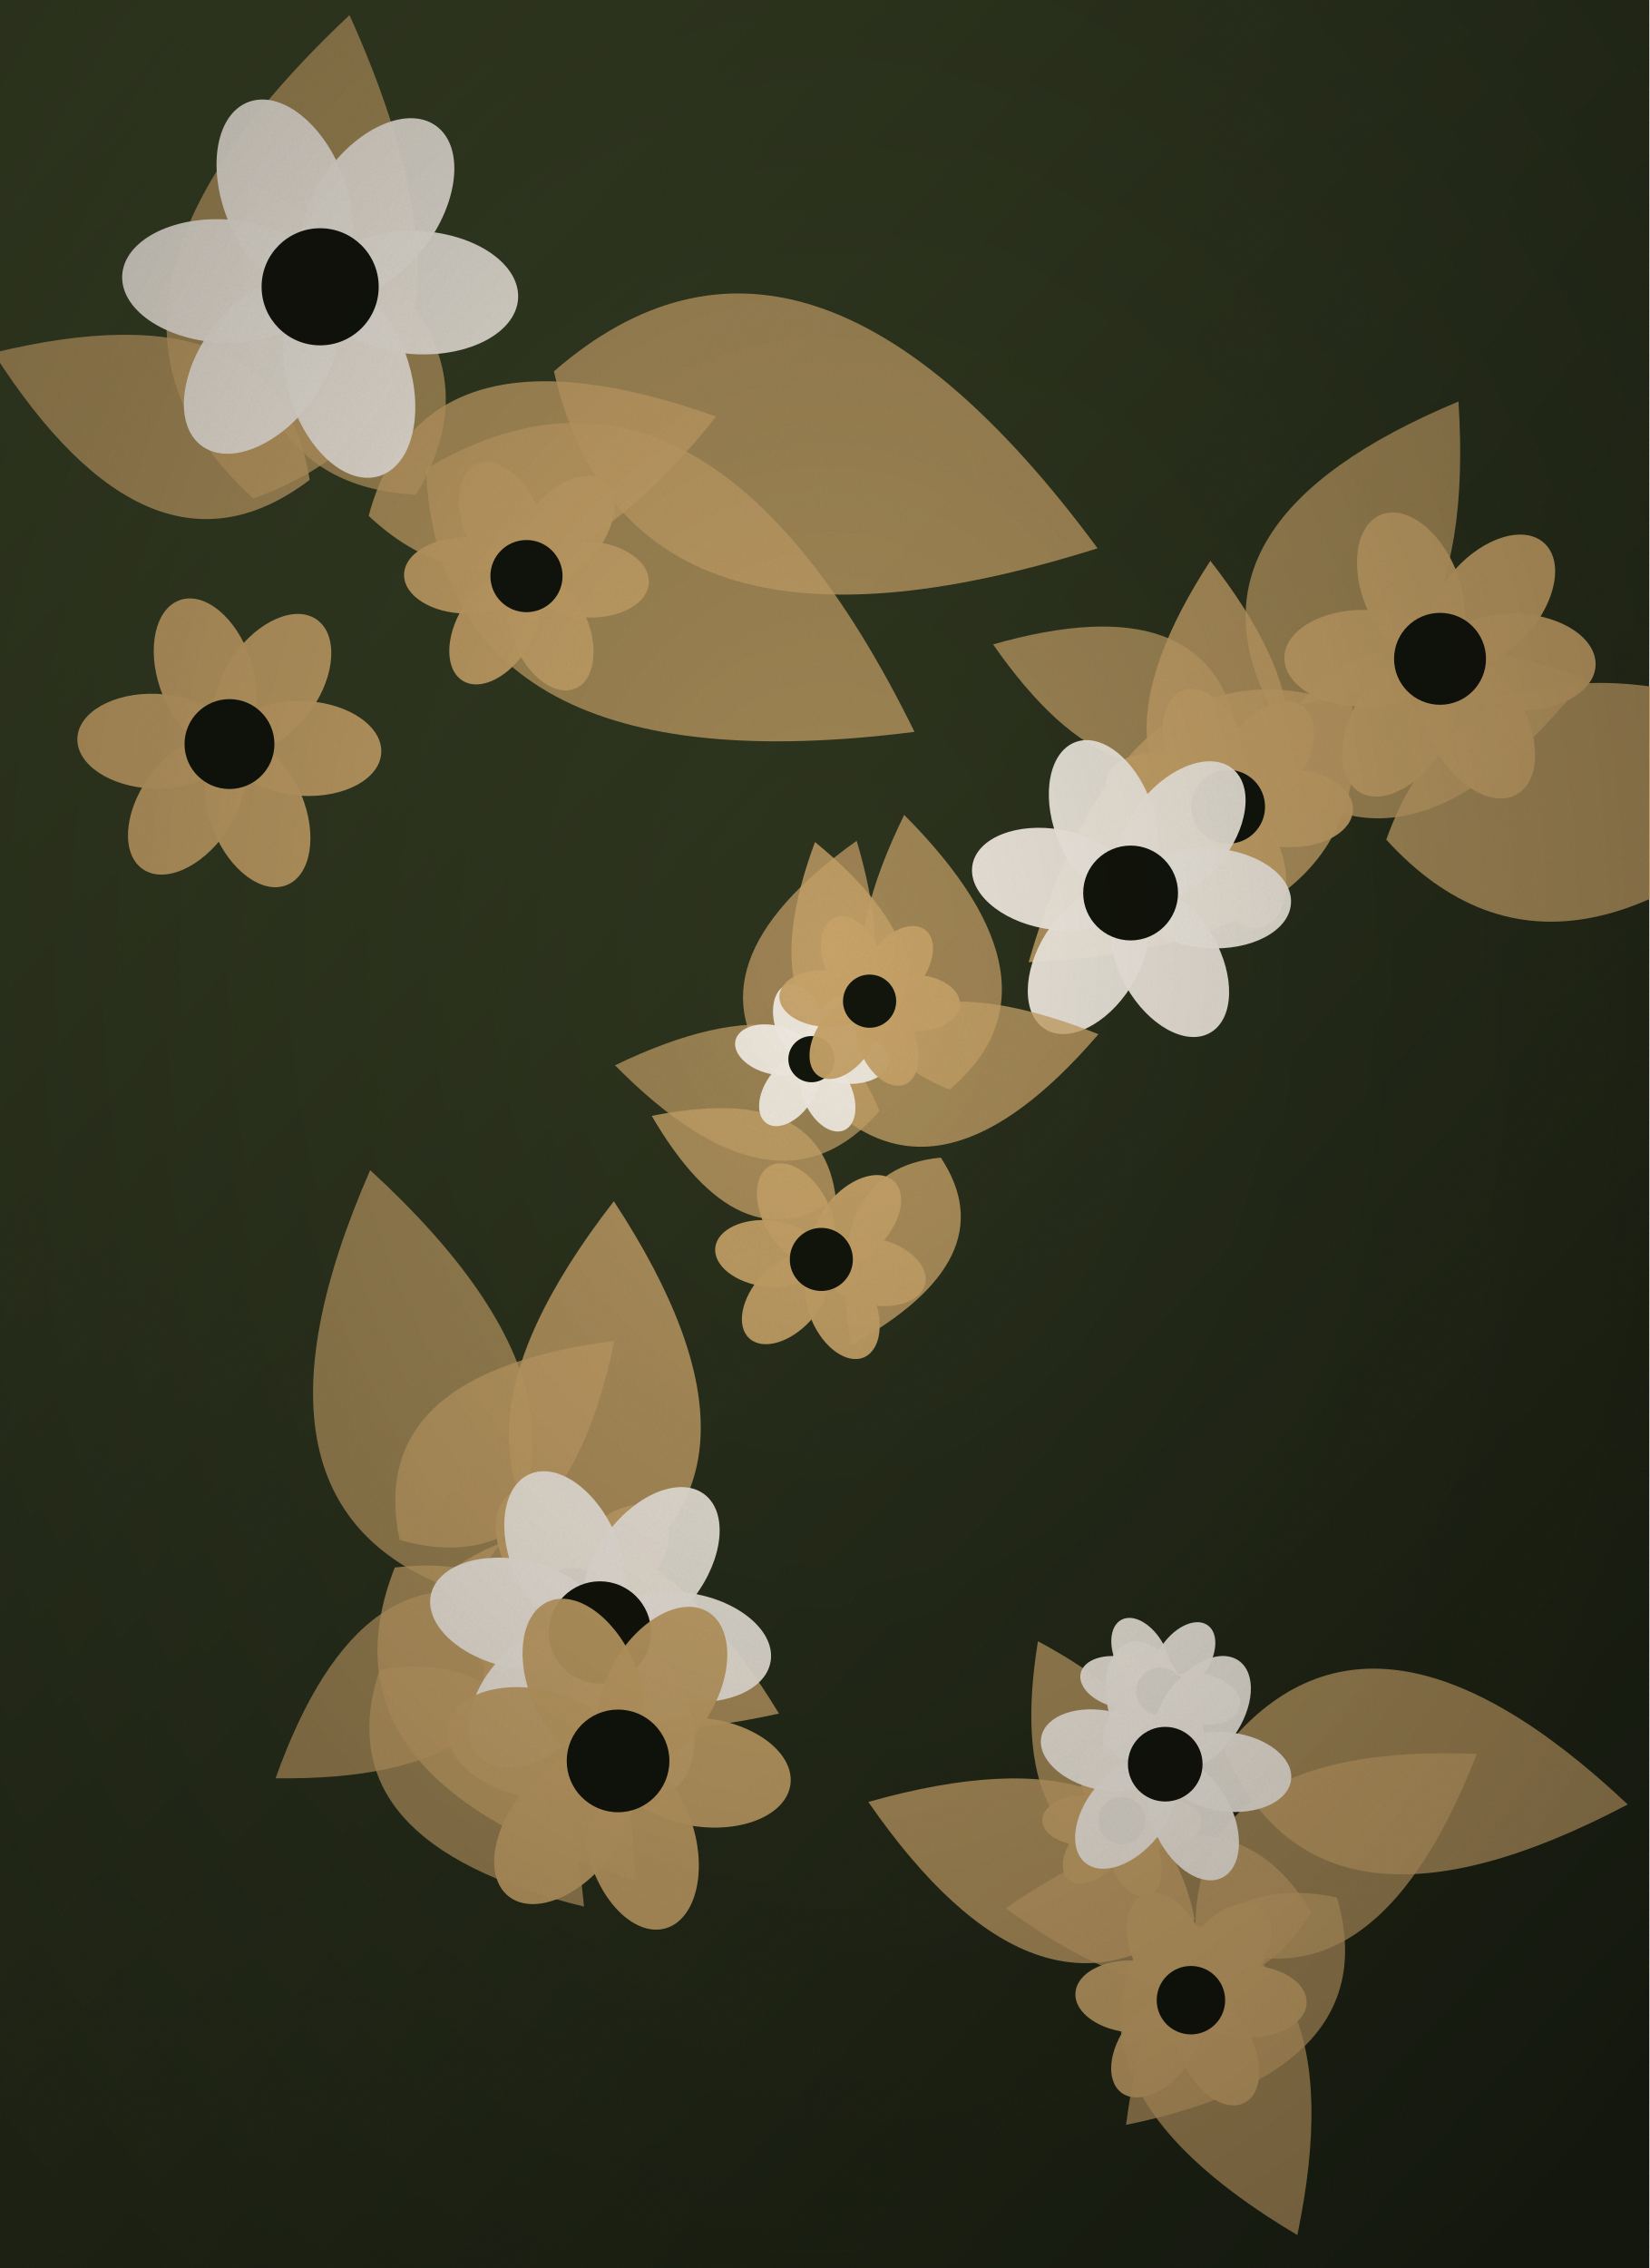
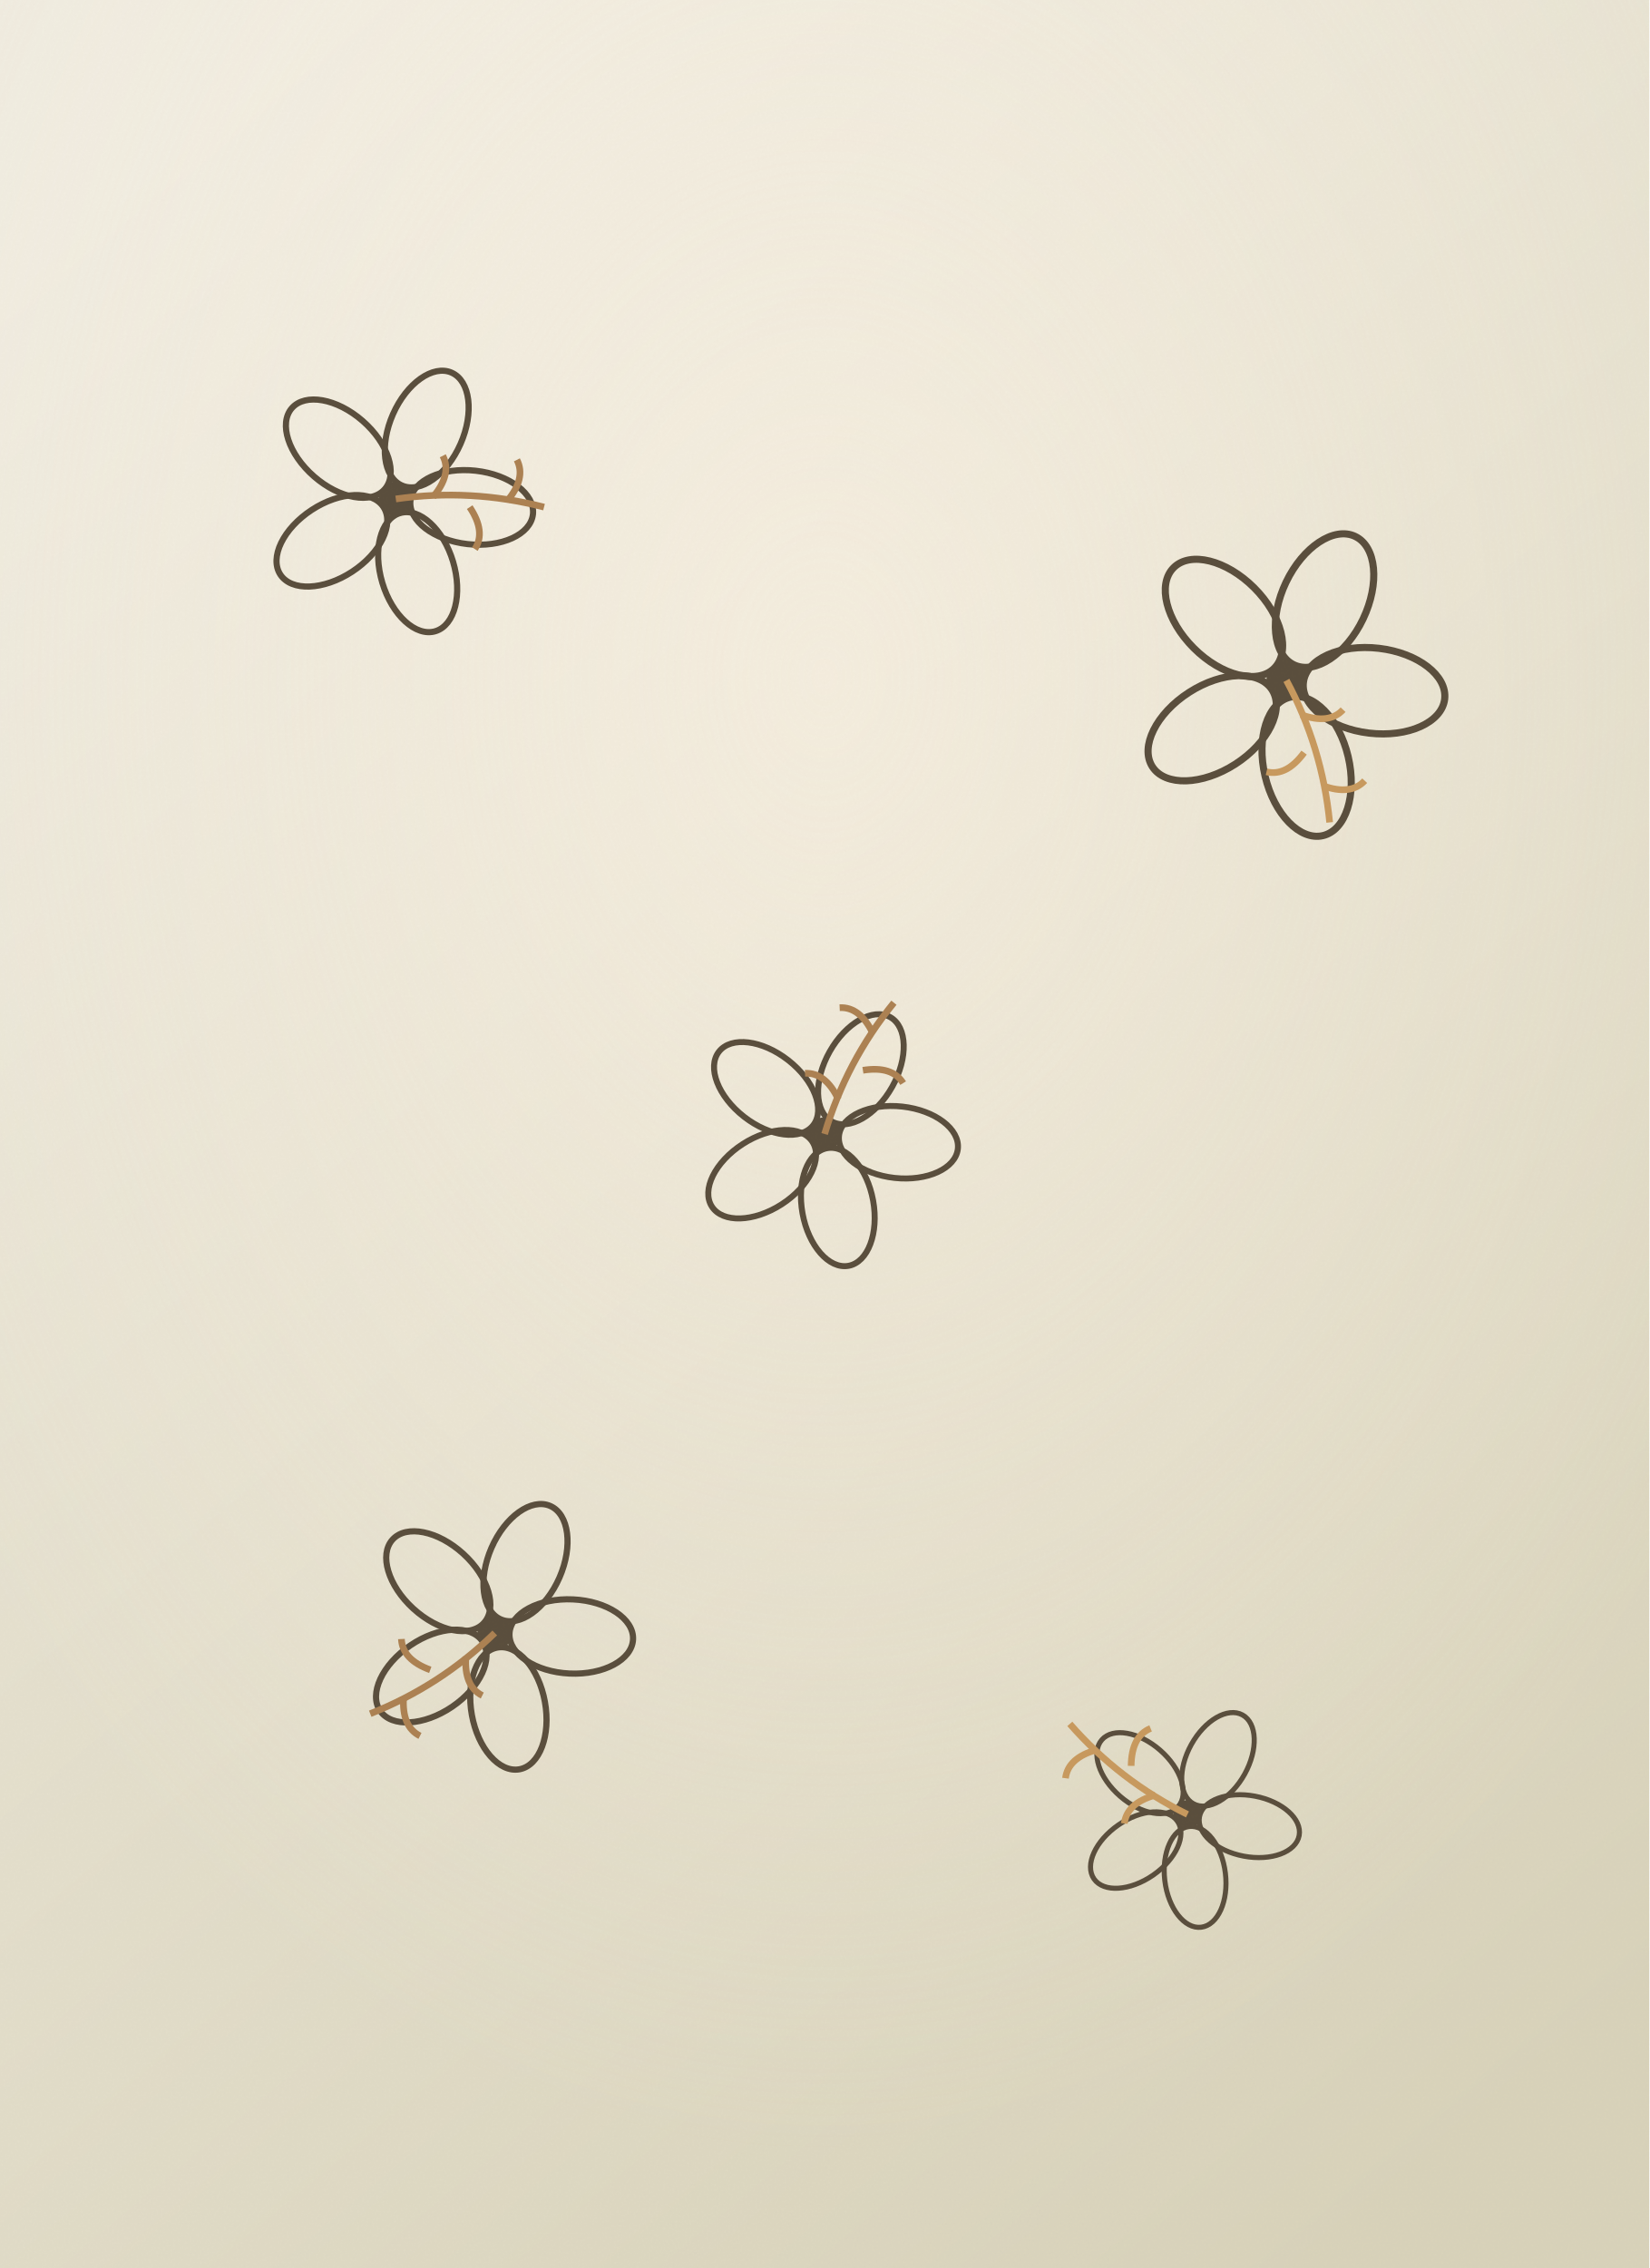
<svg xmlns="http://www.w3.org/2000/svg" width="800" height="1100" viewBox="0 0 800 1100" role="img">
  <defs>
-     <linearGradient id="g7" x1="0.1" y1="0" x2="0.9" y2="1">
-       <stop offset="0%" stop-color="#3a4326" />
-       <stop offset="100%" stop-color="#1c2113" />
+     <linearGradient id="g7" x1="0.2" y1="0" x2="0.8" y2="1">
+       <stop offset="0%" stop-color="#f0ece0" />
+       <stop offset="100%" stop-color="#d9d3ba" />
    </linearGradient>
-     <radialGradient id="v7" cx="50%" cy="42%" r="72%">
-       <stop offset="0%" stop-color="#000000" stop-opacity="0" />
-       <stop offset="100%" stop-color="#000000" stop-opacity="0.3" />
+     <radialGradient id="glow7" cx="50%" cy="30%" r="65%">
+       <stop offset="0%" stop-color="#fff6e8" stop-opacity="0.55" />
+       <stop offset="100%" stop-color="#fff6e8" stop-opacity="0" />
    </radialGradient>
    <filter id="n7">
-       <feTurbulence type="fractalNoise" baseFrequency="0.8" numOctaves="2" stitchTiles="stitch" result="noise" />
-       <feColorMatrix in="noise" type="matrix" values="0 0 0 0 0  0 0 0 0 0  0 0 0 0 0  0 0 0 0.06 0" />
+       <feTurbulence type="fractalNoise" baseFrequency="0.85" numOctaves="2" stitchTiles="stitch" result="noise" />
+       <feColorMatrix in="noise" type="matrix" values="0 0 0 0 0  0 0 0 0 0  0 0 0 0 0  0 0 0 0.035 0" />
    </filter>
  </defs>
  <rect width="800" height="1100" fill="url(#g7)" />
-   <path d="M 150.217 232.732 Q 199.808 150.08 315.522 232.732 Q 199.808 315.384 150.217 232.732 Z" fill="#c9a469" opacity="0.776" transform="rotate(201.8843 150.2171 232.7319)" />
-   <path d="M 206.593 227.446 Q 287.331 92.883 475.72 227.446 Q 287.331 362.01 206.593 227.446 Z" fill="#c9a469" opacity="0.743" transform="rotate(28.28086 206.5934 227.4465)" />
-   <path d="M 122.898 241.764 Q 194.602 122.258 361.91 241.764 Q 194.602 361.27 122.898 241.764 Z" fill="#c9a469" opacity="0.735" transform="rotate(281.2515 122.8981 241.7635)" />
-   <path d="M 201.857 239.92 Q 253.183 154.378 372.942 239.92 Q 253.183 325.463 201.857 239.92 Z" fill="#c9a469" opacity="0.726" transform="rotate(241.9074 201.8572 239.9201)" />
-   <path d="M 268.685 180.109 Q 351.882 41.449 546.006 180.109 Q 351.882 318.769 268.685 180.109 Z" fill="#c9a469" opacity="0.767" transform="rotate(18.02623 268.6854 180.1088)" />
-   <path d="M 178.82 250.211 Q 231.417 162.549 354.143 250.211 Q 231.417 337.873 178.82 250.211 Z" fill="#c9a469" opacity="0.801" transform="rotate(344.0525 178.8198 250.2111)" />
-   <g>
-     <ellipse cx="147.5" cy="363.0" rx="37.5" ry="23.0" fill="#c9a469" opacity="0.96" transform="rotate(3.331631 147.5 363.0)" />
-     <ellipse cx="125.0" cy="394.5" rx="37.5" ry="23.0" fill="#c9a469" opacity="0.96" transform="rotate(67.83592 125.0 394.5)" />
-     <ellipse cx="90.6" cy="390.7" rx="37.5" ry="23.0" fill="#c9a469" opacity="0.96" transform="rotate(124.7325 90.6 390.7)" />
-     <ellipse cx="75.0" cy="359.5" rx="37.5" ry="23.0" fill="#c9a469" opacity="0.96" transform="rotate(182.2 75.0 359.5)" />
-     <ellipse cx="99.5" cy="326.5" rx="37.5" ry="23.0" fill="#c9a469" opacity="0.96" transform="rotate(251.07 99.5 326.5)" />
-     <ellipse cx="132.1" cy="331.2" rx="37.5" ry="23.0" fill="#c9a469" opacity="0.96" transform="rotate(305.0377 132.1 331.2)" />
-     <circle cx="111.311" cy="360.879" r="21.8" fill="#12150c" />
+   <rect width="800" height="1100" fill="url(#glow7)" />
+   <g fill="none" stroke="#5b4f3d" stroke-width="2.988">
+     <ellipse cx="228.8" cy="246.1" rx="29.9" ry="17.9" transform="rotate(6.426176 228.8 246.1)" />
+     <ellipse cx="202.6" cy="277.5" rx="29.9" ry="17.9" transform="rotate(73.32325 202.6 277.5)" />
+     <ellipse cx="161.0" cy="262.3" rx="29.9" ry="17.9" transform="rotate(146.7958 161.0 262.3)" />
+     <ellipse cx="164.1" cy="217.6" rx="29.9" ry="17.9" transform="rotate(221.0788 164.1 217.6)" />
+     <ellipse cx="207.0" cy="208.1" rx="29.9" ry="17.9" transform="rotate(293.8027 207.0 208.1)" />
+     <circle cx="192" cy="242" r="8.4" fill="#5b4f3d" stroke="none" />
  </g>
-   <g>
-     <ellipse cx="202.5" cy="141.9" rx="48.9" ry="29.9" fill="#f4ede3" opacity="0.96" transform="rotate(3.418393 202.5 141.9)" />
-     <ellipse cx="169.4" cy="184.2" rx="48.9" ry="29.9" fill="#f4ede3" opacity="0.96" transform="rotate(72.66418 169.4 184.2)" />
-     <ellipse cx="127.0" cy="177.0" rx="48.9" ry="29.9" fill="#f4ede3" opacity="0.96" transform="rotate(126.7423 127.0 177.0)" />
-     <ellipse cx="108.1" cy="136.3" rx="48.9" ry="29.9" fill="#f4ede3" opacity="0.96" transform="rotate(183.381 108.1 136.3)" />
-     <ellipse cx="138.1" cy="95.1" rx="48.9" ry="29.9" fill="#f4ede3" opacity="0.96" transform="rotate(248.6369 138.1 95.1)" />
-     <ellipse cx="182.9" cy="100.7" rx="48.9" ry="29.9" fill="#f4ede3" opacity="0.96" transform="rotate(305.7544 182.9 100.7)" />
-     <circle cx="155.294" cy="139.095" r="28.4" fill="#12150c" />
+   <g stroke="#ad8253" stroke-width="3.24" fill="none" transform="rotate(3.142318 192 242)">
+     <path d="M 192 242 Q 228 234.8 264 242" />
+     <path d="M 210 240 q 8.64 -11.52 3.6 -20.16" />
+     <path d="M 228 244 q 8.64 11.52 3.6 20.16" />
+     <path d="M 246 240 q 8.64 -11.52 3.6 -20.16" />
  </g>
-   <g>
-     <ellipse cx="284.6" cy="281.0" rx="30.2" ry="18.5" fill="#c9a469" opacity="0.96" transform="rotate(3.206739 284.6 281.0)" />
-     <ellipse cx="267.1" cy="306.2" rx="30.2" ry="18.5" fill="#c9a469" opacity="0.96" transform="rotate(66.45106 267.1 306.2)" />
-     <ellipse cx="240.2" cy="304.4" rx="30.2" ry="18.5" fill="#c9a469" opacity="0.96" transform="rotate(121.2918 240.2 304.4)" />
-     <ellipse cx="226.2" cy="279.1" rx="30.2" ry="18.5" fill="#c9a469" opacity="0.96" transform="rotate(180.6825 226.2 279.1)" />
-     <ellipse cx="243.4" cy="252.7" rx="30.2" ry="18.5" fill="#c9a469" opacity="0.96" transform="rotate(245.9053 243.4 252.7)" />
-     <ellipse cx="274.1" cy="256.9" rx="30.2" ry="18.5" fill="#c9a469" opacity="0.96" transform="rotate(309.7538 274.1 256.9)" />
-     <circle cx="255.376" cy="279.412" r="17.5" fill="#12150c" />
+   <g fill="none" stroke="#5b4f3d" stroke-width="3.455">
+     <ellipse cx="666.5" cy="335.0" rx="34.5" ry="20.7" transform="rotate(6.754261 666.5 335.0)" />
+     <ellipse cx="633.8" cy="371.7" rx="34.5" ry="20.7" transform="rotate(76.7077 633.8 371.7)" />
+     <ellipse cx="588.0" cy="353.2" rx="34.5" ry="20.7" transform="rotate(147.2594 588.0 353.2)" />
+     <ellipse cx="593.7" cy="299.7" rx="34.5" ry="20.7" transform="rotate(224.9525 593.7 299.7)" />
+     <ellipse cx="642.5" cy="291.3" rx="34.5" ry="20.7" transform="rotate(295.5337 642.5 291.3)" />
+     <circle cx="624" cy="330" r="9.7" fill="#5b4f3d" stroke="none" />
  </g>
-   <path d="M 615.703 373.433 Q 663.58 293.636 775.295 373.433 Q 663.58 453.229 615.703 373.433 Z" fill="#c9a469" opacity="0.766" transform="rotate(343.8642 615.7026 373.4325)" />
-   <path d="M 615.844 342.29 Q 667.948 255.449 789.525 342.29 Q 667.948 429.131 615.844 342.29 Z" fill="#c9a469" opacity="0.736" transform="rotate(301.8349 615.8437 342.2897)" />
-   <path d="M 593.135 409.838 Q 634.525 340.856 731.099 409.838 Q 634.525 478.82 593.135 409.838 Z" fill="#c9a469" opacity="0.829" transform="rotate(267.4907 593.1355 409.8383)" />
-   <path d="M 672.437 407.249 Q 740.539 293.745 899.445 407.249 Q 740.539 520.752 672.437 407.249 Z" fill="#c9a469" opacity="0.796" transform="rotate(348.6096 672.4371 407.2486)" />
-   <path d="M 600.297 354.847 Q 638.066 291.897 726.195 354.847 Q 638.066 417.796 600.297 354.847 Z" fill="#c9a469" opacity="0.732" transform="rotate(199.6358 600.2968 354.8465)" />
-   <path d="M 655.885 342.647 Q 715.891 242.637 855.905 342.647 Q 715.891 442.657 655.885 342.647 Z" fill="#c9a469" opacity="0.843" transform="rotate(141.6806 655.8849 342.6469)" />
-   <g>
-     <ellipse cx="625.5" cy="392.0" rx="30.8" ry="18.9" fill="#c9a469" opacity="0.96" transform="rotate(1.280976 625.5 392.0)" />
-     <ellipse cx="603.9" cy="420.0" rx="30.8" ry="18.9" fill="#c9a469" opacity="0.96" transform="rotate(74.1888 603.9 420.0)" />
-     <ellipse cx="578.0" cy="415.2" rx="30.8" ry="18.9" fill="#c9a469" opacity="0.96" transform="rotate(126.5354 578.0 415.2)" />
-     <ellipse cx="566.6" cy="384.8" rx="30.8" ry="18.9" fill="#c9a469" opacity="0.96" transform="rotate(192.495 566.6 384.8)" />
-     <ellipse cx="584.8" cy="363.6" rx="30.8" ry="18.9" fill="#c9a469" opacity="0.96" transform="rotate(248.4152 584.8 363.6)" />
-     <ellipse cx="613.6" cy="367.4" rx="30.8" ry="18.9" fill="#c9a469" opacity="0.96" transform="rotate(306.7191 613.6 367.4)" />
-     <circle cx="595.733" cy="391.291" r="17.9" fill="#12150c" />
+   <g stroke="#c99a5f" stroke-width="3.24" fill="none" transform="rotate(73.06327 624 330)">
+     <path d="M 624 330 Q 660 322.8 696 330" />
+     <path d="M 642 328 q 8.64 -11.52 3.6 -20.16" />
+     <path d="M 660 332 q 8.64 11.52 3.6 20.16" />
+     <path d="M 678 328 q 8.64 -11.52 3.6 -20.16" />
  </g>
-   <g>
-     <ellipse cx="586.7" cy="435.6" rx="39.6" ry="24.3" fill="#f4ede3" opacity="0.96" transform="rotate(3.788219 586.7 435.6)" />
-     <ellipse cx="567.4" cy="466.5" rx="39.6" ry="24.3" fill="#f4ede3" opacity="0.96" transform="rotate(60.3495 567.4 466.5)" />
-     <ellipse cx="528.0" cy="465.6" rx="39.6" ry="24.3" fill="#f4ede3" opacity="0.96" transform="rotate(122.2123 528.0 465.6)" />
-     <ellipse cx="510.7" cy="426.4" rx="39.6" ry="24.3" fill="#f4ede3" opacity="0.96" transform="rotate(190.1281 510.7 426.4)" />
-     <ellipse cx="535.3" cy="397.1" rx="39.6" ry="24.3" fill="#f4ede3" opacity="0.96" transform="rotate(249.994 535.3 397.1)" />
-     <ellipse cx="572.8" cy="403.5" rx="39.6" ry="24.3" fill="#f4ede3" opacity="0.96" transform="rotate(309.4584 572.8 403.5)" />
-     <circle cx="548.421" cy="433.112" r="23.0" fill="#12150c" />
+   <g fill="none" stroke="#5b4f3d" stroke-width="2.998">
+     <ellipse cx="277.1" cy="793.7" rx="30.0" ry="18.0" transform="rotate(2.693796 277.1 793.7)" />
+     <ellipse cx="246.6" cy="828.6" rx="30.0" ry="18.0" transform="rotate(79.70015 246.6 828.6)" />
+     <ellipse cx="209.2" cy="812.9" rx="30.0" ry="18.0" transform="rotate(145.8103 209.2 812.9)" />
+     <ellipse cx="212.6" cy="766.9" rx="30.0" ry="18.0" transform="rotate(222.4217 212.6 766.9)" />
+     <ellipse cx="254.9" cy="757.9" rx="30.0" ry="18.0" transform="rotate(293.5835 254.9 757.9)" />
+     <circle cx="240" cy="792" r="8.4" fill="#5b4f3d" stroke="none" />
  </g>
-   <g>
-     <ellipse cx="735.6" cy="321.1" rx="38.4" ry="23.5" fill="#c9a469" opacity="0.96" transform="rotate(2.41606 735.6 321.1)" />
-     <ellipse cx="716.8" cy="351.9" rx="38.4" ry="23.5" fill="#c9a469" opacity="0.96" transform="rotate(60.53574 716.8 351.9)" />
-     <ellipse cx="679.3" cy="351.3" rx="38.4" ry="23.5" fill="#c9a469" opacity="0.96" transform="rotate(121.1717 679.3 351.3)" />
-     <ellipse cx="661.4" cy="319.3" rx="38.4" ry="23.5" fill="#c9a469" opacity="0.96" transform="rotate(180.3008 661.4 319.3)" />
-     <ellipse cx="684.4" cy="285.2" rx="38.4" ry="23.5" fill="#c9a469" opacity="0.96" transform="rotate(247.6935 684.4 285.2)" />
-     <ellipse cx="723.3" cy="291.9" rx="38.4" ry="23.5" fill="#c9a469" opacity="0.96" transform="rotate(311.8993 723.3 291.9)" />
-     <circle cx="698.509" cy="319.533" r="22.3" fill="#12150c" />
+   <g stroke="#ad8253" stroke-width="3.24" fill="none" transform="rotate(147.048 240 792)">
+     <path d="M 240 792 Q 276 784.8 312 792" />
+     <path d="M 258 790 q 8.64 -11.52 3.6 -20.16" />
+     <path d="M 276 794 q 8.64 11.52 3.6 20.16" />
+     <path d="M 294 790 q 8.64 -11.52 3.6 -20.16" />
  </g>
-   <path d="M 191.494 760.258 Q 248.879 664.617 382.776 760.258 Q 248.879 855.899 191.494 760.258 Z" fill="#c9a469" opacity="0.773" transform="rotate(52.41821 191.4944 760.258)" />
-   <path d="M 217.164 762.631 Q 269.568 675.292 391.844 762.631 Q 269.568 849.971 217.164 762.631 Z" fill="#c9a469" opacity="0.819" transform="rotate(23.07407 217.1642 762.6315)" />
-   <path d="M 184.13 809.857 Q 229.655 733.982 335.88 809.857 Q 229.655 885.732 184.13 809.857 Z" fill="#c9a469" opacity="0.713" transform="rotate(49.1929 184.1302 809.8568)" />
-   <path d="M 252.837 779.712 Q 296.363 707.169 397.923 779.712 Q 296.363 852.255 252.837 779.712 Z" fill="#c9a469" opacity="0.701" transform="rotate(145.2191 252.837 779.7117)" />
-   <path d="M 290.396 768.641 Q 346.246 675.556 476.564 768.641 Q 346.246 861.725 290.396 768.641 Z" fill="#c9a469" opacity="0.84" transform="rotate(272.2639 290.3957 768.6407)" />
-   <path d="M 222.584 771.755 Q 285.195 667.404 431.286 771.755 Q 285.195 876.106 222.584 771.755 Z" fill="#c9a469" opacity="0.712" transform="rotate(258.1049 222.584 771.7549)" />
-   <path d="M 193.846 746.832 Q 236.43 675.859 335.792 746.832 Q 236.43 817.805 193.846 746.832 Z" fill="#c9a469" opacity="0.746" transform="rotate(317.1867 193.8463 746.8321)" />
-   <g>
-     <ellipse cx="308.0" cy="783.1" rx="31.7" ry="19.4" fill="#c9a469" opacity="0.96" transform="rotate(7.733629 308.0 783.1)" />
-     <ellipse cx="286.7" cy="808.2" rx="31.7" ry="19.4" fill="#c9a469" opacity="0.96" transform="rotate(72.97843 286.7 808.2)" />
-     <ellipse cx="259.0" cy="803.2" rx="31.7" ry="19.4" fill="#c9a469" opacity="0.96" transform="rotate(127.565 259.0 803.2)" />
-     <ellipse cx="247.2" cy="775.7" rx="31.7" ry="19.4" fill="#c9a469" opacity="0.96" transform="rotate(186.0384 247.2 775.7)" />
-     <ellipse cx="263.2" cy="752.0" rx="31.7" ry="19.4" fill="#c9a469" opacity="0.96" transform="rotate(241.7228 263.2 752.0)" />
-     <ellipse cx="298.5" cy="756.5" rx="31.7" ry="19.4" fill="#c9a469" opacity="0.96" transform="rotate(312.877 298.5 756.5)" />
-     <circle cx="277.684" cy="778.941" r="18.4" fill="#12150c" />
+   <g fill="none" stroke="#5b4f3d" stroke-width="2.46">
+     <ellipse cx="606.0" cy="885.7" rx="24.6" ry="14.8" transform="rotate(10.76153 606.0 885.7)" />
+     <ellipse cx="579.7" cy="910.3" rx="24.6" ry="14.8" transform="rotate(83.11407 579.7 910.3)" />
+     <ellipse cx="550.9" cy="897.3" rx="24.6" ry="14.8" transform="rotate(145.3839 550.9 897.3)" />
+     <ellipse cx="553.0" cy="860.0" rx="24.6" ry="14.8" transform="rotate(221.0905 553.0 860.0)" />
+     <ellipse cx="590.8" cy="853.3" rx="24.6" ry="14.8" transform="rotate(298.9515 590.8 853.3)" />
+     <circle cx="576" cy="880" r="6.9" fill="#5b4f3d" stroke="none" />
  </g>
-   <g>
-     <ellipse cx="331.7" cy="798.7" rx="42.7" ry="26.2" fill="#f4ede3" opacity="0.96" transform="rotate(9.710355 331.7 798.7)" />
-     <ellipse cx="307.4" cy="829.7" rx="42.7" ry="26.2" fill="#f4ede3" opacity="0.96" transform="rotate(66.56637 307.4 829.7)" />
-     <ellipse cx="262.4" cy="821.5" rx="42.7" ry="26.2" fill="#f4ede3" opacity="0.96" transform="rotate(133.8522 262.4 821.5)" />
-     <ellipse cx="250.7" cy="782.7" rx="42.7" ry="26.2" fill="#f4ede3" opacity="0.96" transform="rotate(192.6903 250.7 782.7)" />
-     <ellipse cx="274.2" cy="754.0" rx="42.7" ry="26.2" fill="#f4ede3" opacity="0.96" transform="rotate(245.9542 274.2 754.0)" />
-     <ellipse cx="315.9" cy="758.8" rx="42.7" ry="26.2" fill="#f4ede3" opacity="0.96" transform="rotate(307.1281 315.9 758.8)" />
-     <circle cx="290.993" cy="791.749" r="24.8" fill="#12150c" />
+   <g stroke="#c99a5f" stroke-width="3.24" fill="none" transform="rotate(217.5657 576 880)">
+     <path d="M 576 880 Q 612 872.8 648 880" />
+     <path d="M 594 878 q 8.64 -11.52 3.6 -20.16" />
+     <path d="M 612 882 q 8.64 11.52 3.6 20.16" />
+     <path d="M 630 878 q 8.64 -11.52 3.6 -20.16" />
  </g>
-   <g>
-     <ellipse cx="340.9" cy="859.7" rx="42.9" ry="26.3" fill="#c9a469" opacity="0.96" transform="rotate(7.80768 340.9 859.7)" />
-     <ellipse cx="311.1" cy="894.0" rx="42.9" ry="26.3" fill="#c9a469" opacity="0.96" transform="rotate(74.17983 311.1 894.0)" />
-     <ellipse cx="273.6" cy="886.3" rx="42.9" ry="26.3" fill="#c9a469" opacity="0.96" transform="rotate(129.098 273.6 886.3)" />
-     <ellipse cx="259.2" cy="845.5" rx="42.9" ry="26.3" fill="#c9a469" opacity="0.96" transform="rotate(191.8818 259.2 845.5)" />
-     <ellipse cx="283.1" cy="816.1" rx="42.9" ry="26.3" fill="#c9a469" opacity="0.96" transform="rotate(246.3063 283.1 816.1)" />
-     <ellipse cx="321.2" cy="818.5" rx="42.9" ry="26.3" fill="#c9a469" opacity="0.96" transform="rotate(301.0807 321.2 818.5)" />
-     <circle cx="299.801" cy="854.057" r="24.9" fill="#12150c" />
+   <g fill="none" stroke="#5b4f3d" stroke-width="2.903">
+     <ellipse cx="435.8" cy="554.0" rx="29.0" ry="17.4" transform="rotate(6.306122 435.8 554.0)" />
+     <ellipse cx="406.4" cy="585.4" rx="29.0" ry="17.4" transform="rotate(79.69907 406.4 585.4)" />
+     <ellipse cx="369.7" cy="569.5" rx="29.0" ry="17.4" transform="rotate(147.218 369.7 569.5)" />
+     <ellipse cx="371.6" cy="527.9" rx="29.0" ry="17.4" transform="rotate(217.9525 371.6 527.9)" />
+     <ellipse cx="417.6" cy="518.6" rx="29.0" ry="17.4" transform="rotate(299.2944 417.6 518.6)" />
+     <circle cx="400" cy="550" r="8.1" fill="#5b4f3d" stroke="none" />
  </g>
-   <path d="M 579.491 930.872 Q 629.958 846.761 747.713 930.872 Q 629.958 1014.983 579.491 930.872 Z" fill="#c9a469" opacity="0.817" transform="rotate(199.7762 579.4909 930.8721)" />
-   <path d="M 636.056 927.556 Q 680.524 853.444 784.281 927.556 Q 680.524 1001.668 636.056 927.556 Z" fill="#c9a469" opacity="0.708" transform="rotate(180.8025 636.0563 927.556)" />
-   <path d="M 648.503 920.299 Q 693.63 845.087 798.927 920.299 Q 693.63 995.511 648.503 920.299 Z" fill="#c9a469" opacity="0.723" transform="rotate(132.8472 648.5032 920.2993)" />
-   <path d="M 557.454 905.191 Q 593.989 844.299 679.238 905.191 Q 593.989 966.083 557.454 905.191 Z" fill="#c9a469" opacity="0.747" transform="rotate(243.6883 557.4538 905.1906)" />
-   <path d="M 593.664 848.452 Q 652.977 749.596 791.376 848.452 Q 652.977 947.308 593.664 848.452 Z" fill="#c9a469" opacity="0.758" transform="rotate(7.770062 593.6637 848.4523)" />
-   <path d="M 561.222 929.64 Q 611.84 845.277 729.948 929.64 Q 611.84 1014.003 561.222 929.64 Z" fill="#c9a469" opacity="0.746" transform="rotate(66.2037 561.2217 929.64)" />
-   <path d="M 579.95 940.042 Q 628.887 858.481 743.074 940.042 Q 628.887 1021.604 579.95 940.042 Z" fill="#c9a469" opacity="0.727" transform="rotate(326.767 579.9501 940.0425)" />
-   <g>
-     <ellipse cx="605.3" cy="970.7" rx="28.5" ry="17.5" fill="#c9a469" opacity="0.96" transform="rotate(1.2181 605.3 970.7)" />
-     <ellipse cx="590.5" cy="994.6" rx="28.5" ry="17.5" fill="#c9a469" opacity="0.96" transform="rotate(62.33667 590.5 994.6)" />
-     <ellipse cx="561.1" cy="992.2" rx="28.5" ry="17.5" fill="#c9a469" opacity="0.96" transform="rotate(126.9441 561.1 992.2)" />
-     <ellipse cx="550.1" cy="968.4" rx="28.5" ry="17.5" fill="#c9a469" opacity="0.96" transform="rotate(183.5901 550.1 968.4)" />
-     <ellipse cx="566.3" cy="944.9" rx="28.5" ry="17.5" fill="#c9a469" opacity="0.96" transform="rotate(245.7587 566.3 944.9)" />
-     <ellipse cx="594.4" cy="948.2" rx="28.5" ry="17.5" fill="#c9a469" opacity="0.96" transform="rotate(307.3046 594.4 948.2)" />
-     <circle cx="577.679" cy="970.107" r="16.6" fill="#12150c" />
+   <g stroke="#ad8253" stroke-width="3.24" fill="none" transform="rotate(297.8261 400 550)">
+     <path d="M 400 550 Q 436 542.8 472 550" />
+     <path d="M 418 548 q 8.64 -11.52 3.6 -20.16" />
+     <path d="M 436 552 q 8.64 11.52 3.6 20.16" />
+     <path d="M 454 548 q 8.64 -11.52 3.6 -20.16" />
  </g>
-   <g>
-     <ellipse cx="581.8" cy="823.9" rx="20.1" ry="12.3" fill="#f4ede3" opacity="0.96" transform="rotate(10.62206 581.8 823.9)" />
-     <ellipse cx="570.5" cy="838.2" rx="20.1" ry="12.3" fill="#f4ede3" opacity="0.96" transform="rotate(66.53493 570.5 838.2)" />
-     <ellipse cx="550.8" cy="835.7" rx="20.1" ry="12.3" fill="#f4ede3" opacity="0.96" transform="rotate(127.9261 550.8 835.7)" />
-     <ellipse cx="543.8" cy="816.0" rx="20.1" ry="12.3" fill="#f4ede3" opacity="0.96" transform="rotate(192.8946 543.8 816.0)" />
-     <ellipse cx="553.5" cy="803.3" rx="20.1" ry="12.3" fill="#f4ede3" opacity="0.96" transform="rotate(241.5018 553.5 803.3)" />
-     <ellipse cx="574.1" cy="804.6" rx="20.1" ry="12.3" fill="#f4ede3" opacity="0.96" transform="rotate(305.7998 574.1 804.6)" />
-     <circle cx="562.726" cy="820.353" r="11.6" fill="#12150c" />
-   </g>
-   <g>
-     <ellipse cx="563.1" cy="883.6" rx="19.6" ry="12.0" fill="#c9a469" opacity="0.96" transform="rotate(1.822668 563.1 883.6)" />
-     <ellipse cx="550.5" cy="900.9" rx="19.6" ry="12.0" fill="#c9a469" opacity="0.96" transform="rotate(70.43478 550.5 900.9)" />
-     <ellipse cx="531.4" cy="897.0" rx="19.6" ry="12.0" fill="#c9a469" opacity="0.96" transform="rotate(132.1907 531.4 897.0)" />
-     <ellipse cx="525.2" cy="882.9" rx="19.6" ry="12.0" fill="#c9a469" opacity="0.96" transform="rotate(180.4148 525.2 882.9)" />
-     <ellipse cx="537.0" cy="865.5" rx="19.6" ry="12.0" fill="#c9a469" opacity="0.96" transform="rotate(247.6895 537.0 865.5)" />
-     <ellipse cx="554.8" cy="867.3" rx="19.6" ry="12.0" fill="#c9a469" opacity="0.96" transform="rotate(303.9966 554.8 867.3)" />
-     <circle cx="544.173" cy="883" r="11.4" fill="#12150c" />
-   </g>
-   <g>
-     <ellipse cx="595.2" cy="859.4" rx="31.3" ry="19.2" fill="#f4ede3" opacity="0.96" transform="rotate(7.048808 595.2 859.4)" />
-     <ellipse cx="578.8" cy="882.7" rx="31.3" ry="19.2" fill="#f4ede3" opacity="0.96" transform="rotate(63.29325 578.8 882.7)" />
-     <ellipse cx="546.2" cy="879.2" rx="31.3" ry="19.2" fill="#f4ede3" opacity="0.96" transform="rotate(128.9949 546.2 879.2)" />
-     <ellipse cx="535.7" cy="849.0" rx="31.3" ry="19.2" fill="#f4ede3" opacity="0.96" transform="rotate(192.7034 535.7 849.0)" />
-     <ellipse cx="556.7" cy="826.6" rx="31.3" ry="19.2" fill="#f4ede3" opacity="0.96" transform="rotate(253.5788 556.7 826.6)" />
-     <ellipse cx="582.8" cy="831.0" rx="31.3" ry="19.2" fill="#f4ede3" opacity="0.96" transform="rotate(305.476 582.8 831.0)" />
-     <circle cx="565.219" cy="855.647" r="18.1" fill="#12150c" />
-   </g>
-   <path d="M 376.267 522.209 Q 412.558 461.725 497.235 522.209 Q 412.558 582.692 376.267 522.209 Z" fill="#c9a469" opacity="0.72" transform="rotate(288.9444 376.2675 522.2086)" />
-   <path d="M 460.615 528.507 Q 501.134 460.975 595.679 528.507 Q 501.134 596.039 460.615 528.507 Z" fill="#c9a469" opacity="0.753" transform="rotate(260.6188 460.6152 528.507)" />
-   <path d="M 456.346 561.447 Q 486.569 511.075 557.09 561.447 Q 486.569 611.82 456.346 561.447 Z" fill="#c9a469" opacity="0.819" transform="rotate(115.534 456.3457 561.4473)" />
-   <path d="M 424.2 514.659 Q 457.232 459.605 534.308 514.659 Q 457.232 569.713 424.2 514.659 Z" fill="#c9a469" opacity="0.806" transform="rotate(254.8009 424.1996 514.6593)" />
-   <path d="M 400.029 534.217 Q 441.049 465.849 536.764 534.217 Q 441.049 602.585 400.029 534.217 Z" fill="#c9a469" opacity="0.783" transform="rotate(346.1975 400.0288 534.2169)" />
-   <path d="M 405.463 581.305 Q 434.836 532.35 503.373 581.305 Q 434.836 630.26 405.463 581.305 Z" fill="#c9a469" opacity="0.811" transform="rotate(204.1682 405.463 581.3053)" />
-   <path d="M 426.576 538.888 Q 465.629 473.8 556.751 538.888 Q 465.629 603.975 426.576 538.888 Z" fill="#c9a469" opacity="0.713" transform="rotate(189.8241 426.5761 538.8877)" />
-   <g>
-     <ellipse cx="423.2" cy="616.7" rx="26.3" ry="16.1" fill="#c9a469" opacity="0.96" transform="rotate(13.2432 423.2 616.7)" />
-     <ellipse cx="408.6" cy="634.2" rx="26.3" ry="16.1" fill="#c9a469" opacity="0.96" transform="rotate(66.44455 408.6 634.2)" />
-     <ellipse cx="381.2" cy="629.7" rx="26.3" ry="16.1" fill="#c9a469" opacity="0.96" transform="rotate(132.3746 381.2 629.7)" />
-     <ellipse cx="373.1" cy="608.0" rx="26.3" ry="16.1" fill="#c9a469" opacity="0.96" transform="rotate(186.3201 373.1 608.0)" />
-     <ellipse cx="386.1" cy="588.5" rx="26.3" ry="16.1" fill="#c9a469" opacity="0.96" transform="rotate(241.2346 386.1 588.5)" />
-     <ellipse cx="415.7" cy="592.1" rx="26.3" ry="16.1" fill="#c9a469" opacity="0.96" transform="rotate(312.724 415.7 592.1)" />
-     <circle cx="398.4" cy="610.83" r="15.3" fill="#12150c" />
-   </g>
-   <g>
-     <ellipse cx="412.2" cy="513.9" rx="19.3" ry="11.8" fill="#f4ede3" opacity="0.96" transform="rotate(0.730197 412.2 513.9)" />
-     <ellipse cx="401.5" cy="530.6" rx="19.3" ry="11.8" fill="#f4ede3" opacity="0.96" transform="rotate(65.03923 401.5 530.6)" />
-     <ellipse cx="382.9" cy="529.0" rx="19.3" ry="11.8" fill="#f4ede3" opacity="0.96" transform="rotate(124.9678 382.9 529.0)" />
-     <ellipse cx="375.5" cy="509.2" rx="19.3" ry="11.8" fill="#f4ede3" opacity="0.96" transform="rotate(193.9999 375.5 509.2)" />
-     <ellipse cx="387.7" cy="496.0" rx="19.3" ry="11.8" fill="#f4ede3" opacity="0.96" transform="rotate(251.6665 387.7 496.0)" />
-     <ellipse cx="405.3" cy="499.2" rx="19.3" ry="11.8" fill="#f4ede3" opacity="0.96" transform="rotate(308.7988 405.3 499.2)" />
-     <circle cx="393.606" cy="513.702" r="11.2" fill="#12150c" />
-   </g>
-   <g>
-     <ellipse cx="443.4" cy="486.4" rx="22.3" ry="13.7" fill="#c9a469" opacity="0.96" transform="rotate(2.242722 443.4 486.4)" />
-     <ellipse cx="430.3" cy="505.4" rx="22.3" ry="13.7" fill="#c9a469" opacity="0.96" transform="rotate(66.91649 430.3 505.4)" />
-     <ellipse cx="409.6" cy="503.4" rx="22.3" ry="13.7" fill="#c9a469" opacity="0.96" transform="rotate(124.4246 409.6 503.4)" />
-     <ellipse cx="400.3" cy="484.3" rx="22.3" ry="13.7" fill="#c9a469" opacity="0.96" transform="rotate(183.4764 400.3 484.3)" />
-     <ellipse cx="413.5" cy="465.6" rx="22.3" ry="13.7" fill="#c9a469" opacity="0.96" transform="rotate(247.4759 413.5 465.6)" />
-     <ellipse cx="435.1" cy="468.6" rx="22.3" ry="13.7" fill="#c9a469" opacity="0.96" transform="rotate(308.1561 435.1 468.6)" />
-     <circle cx="421.811" cy="485.575" r="12.9" fill="#12150c" />
-   </g>
-   <rect width="800" height="1100" fill="url(#v7)" />
-   <rect width="800" height="1100" filter="url(#n7)" opacity="0.5" />
+   <rect width="800" height="1100" filter="url(#n7)" opacity="0.4" />
</svg>
